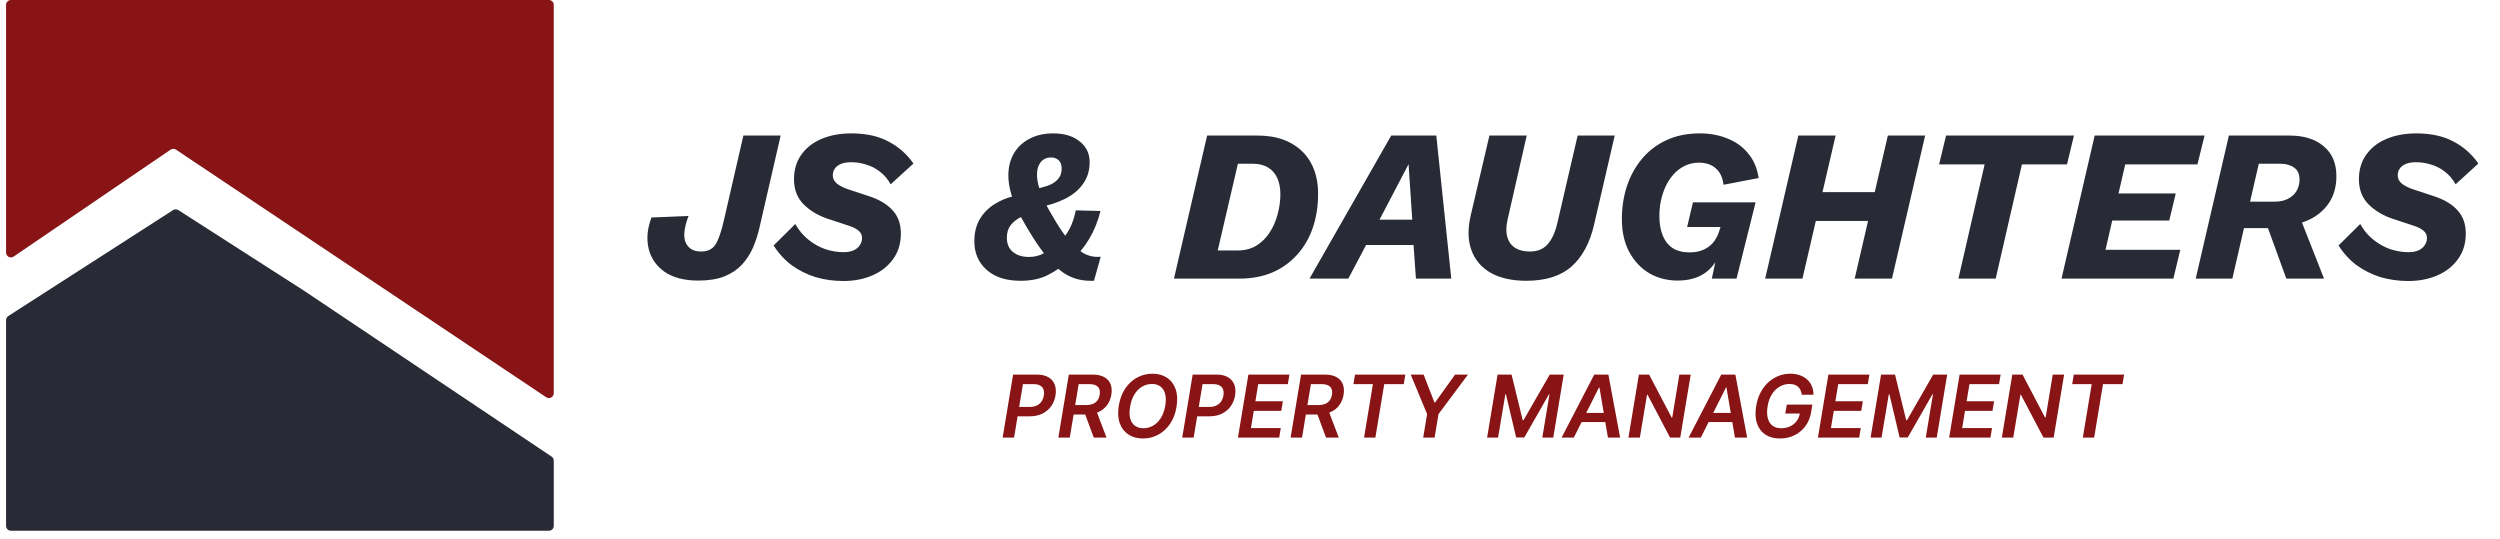
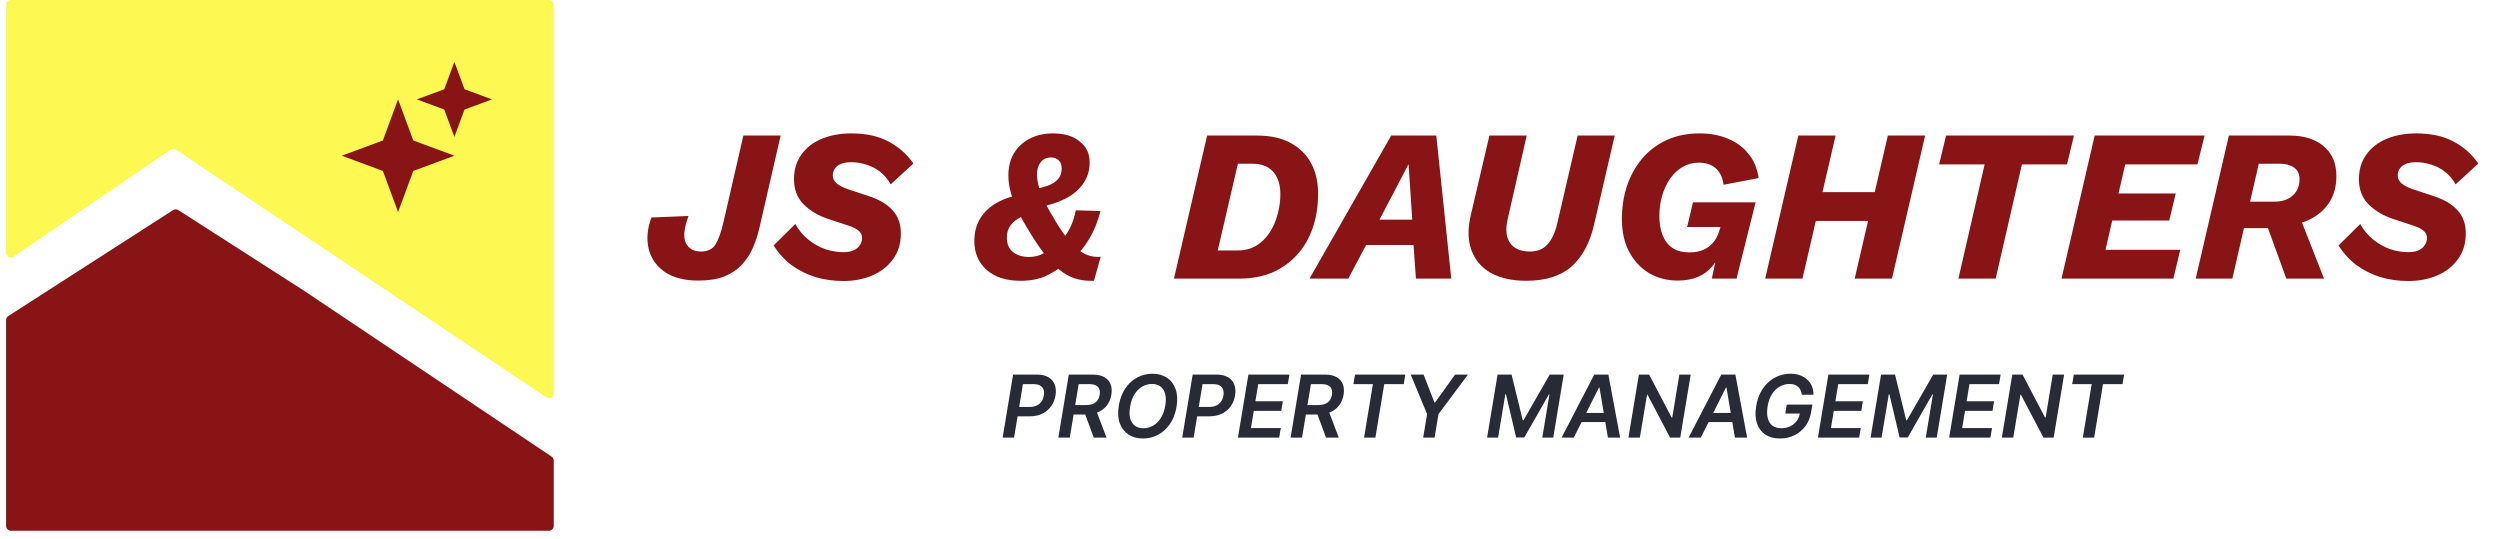
<svg xmlns="http://www.w3.org/2000/svg" width="283" height="61" viewBox="0 0 283 61" fill="none">
-   <path d="M0.686 0.549C0.686 0.246 0.932 0 1.235 0H62.138C62.441 0 62.686 0.246 62.686 0.549V44.513C62.686 44.951 62.197 45.213 61.833 44.969L19.923 16.94C19.737 16.816 19.494 16.817 19.309 16.943L1.544 29.044C1.18 29.292 0.686 29.031 0.686 28.591V0.549Z" fill="#881415" />
-   <path d="M0.686 36.238C0.686 36.051 0.781 35.877 0.938 35.776L19.593 23.783C19.774 23.667 20.006 23.667 20.186 23.783L34.43 32.92L62.443 51.687C62.595 51.788 62.686 51.959 62.686 52.142V59.531C62.686 59.834 62.441 60.08 62.138 60.08H1.235C0.932 60.08 0.686 59.834 0.686 59.531V36.238Z" fill="#282A36" />
-   <path d="M79.046 31.761C77.475 31.761 76.208 31.433 75.243 30.779C74.294 30.108 73.689 29.233 73.427 28.154C73.165 27.058 73.272 25.88 73.746 24.62L77.942 24.449C77.435 25.79 77.328 26.796 77.623 27.467C77.933 28.137 78.514 28.473 79.365 28.473C80.101 28.473 80.641 28.211 80.984 27.688C81.328 27.148 81.639 26.273 81.917 25.062L84.15 15.345H88.37L85.965 25.798C85.785 26.583 85.54 27.336 85.229 28.056C84.918 28.759 84.501 29.397 83.978 29.969C83.454 30.526 82.792 30.967 81.99 31.294C81.189 31.605 80.207 31.761 79.046 31.761ZM95.475 31.81C94.363 31.81 93.308 31.663 92.31 31.368C91.329 31.057 90.429 30.607 89.611 30.018C88.809 29.413 88.131 28.669 87.575 27.786L90.028 25.357C90.421 26.06 90.912 26.649 91.5 27.123C92.089 27.598 92.727 27.957 93.414 28.203C94.118 28.432 94.805 28.546 95.475 28.546C95.95 28.546 96.342 28.473 96.653 28.326C96.964 28.178 97.193 27.982 97.34 27.737C97.504 27.491 97.585 27.23 97.585 26.951C97.585 26.608 97.455 26.33 97.193 26.117C96.948 25.904 96.579 25.716 96.089 25.553L93.709 24.768C92.629 24.408 91.721 23.868 90.985 23.148C90.249 22.412 89.881 21.463 89.881 20.302C89.881 19.206 90.159 18.274 90.715 17.505C91.271 16.72 92.04 16.122 93.022 15.713C94.003 15.305 95.115 15.1 96.359 15.1C98.027 15.1 99.426 15.403 100.554 16.008C101.7 16.597 102.648 17.431 103.401 18.511L100.824 20.866C100.497 20.277 100.096 19.803 99.622 19.443C99.148 19.067 98.624 18.797 98.052 18.633C97.496 18.453 96.931 18.363 96.359 18.363C95.884 18.363 95.492 18.429 95.181 18.56C94.87 18.691 94.641 18.871 94.494 19.1C94.347 19.312 94.273 19.566 94.273 19.86C94.273 20.204 94.42 20.506 94.715 20.768C95.025 21.014 95.434 21.226 95.942 21.406L98.322 22.191C99.532 22.584 100.44 23.124 101.045 23.811C101.667 24.481 101.978 25.357 101.978 26.436C101.978 27.565 101.683 28.53 101.094 29.331C100.522 30.133 99.745 30.746 98.763 31.172C97.782 31.597 96.686 31.81 95.475 31.81ZM115.521 31.785C113.885 31.785 112.601 31.368 111.669 30.534C110.753 29.7 110.295 28.628 110.295 27.32C110.295 26.289 110.524 25.414 110.982 24.694C111.44 23.958 112.078 23.369 112.896 22.927C113.714 22.469 114.662 22.159 115.742 21.995L116.895 21.455C117.517 21.341 118.073 21.202 118.564 21.038C119.071 20.858 119.463 20.613 119.741 20.302C120.036 19.991 120.183 19.582 120.183 19.075C120.183 18.666 120.069 18.355 119.84 18.143C119.611 17.93 119.333 17.824 119.005 17.824C118.482 17.824 118.081 18.004 117.803 18.363C117.525 18.723 117.386 19.181 117.386 19.738C117.386 20.098 117.443 20.515 117.558 20.989C117.672 21.463 117.885 22.036 118.196 22.706C118.506 23.361 118.956 24.171 119.545 25.136C120.02 25.921 120.51 26.624 121.017 27.246C121.524 27.851 122.072 28.326 122.661 28.669C123.25 28.996 123.896 29.127 124.6 29.062L123.839 31.785H123.422C122.113 31.785 120.968 31.384 119.987 30.583C119.005 29.765 118.024 28.587 117.042 27.05C116.306 25.888 115.726 24.89 115.3 24.056C114.891 23.206 114.597 22.445 114.417 21.774C114.237 21.104 114.147 20.465 114.147 19.86C114.147 18.912 114.352 18.085 114.761 17.382C115.186 16.662 115.775 16.106 116.527 15.713C117.296 15.305 118.187 15.1 119.202 15.1C120.478 15.1 121.484 15.403 122.22 16.008C122.972 16.597 123.348 17.382 123.348 18.363C123.348 19.296 123.103 20.106 122.612 20.793C122.138 21.48 121.467 22.044 120.6 22.486C119.733 22.927 118.719 23.255 117.558 23.467L117.386 23.933C116.732 24.081 116.143 24.285 115.619 24.547C115.112 24.792 114.711 25.103 114.417 25.479C114.123 25.855 113.975 26.33 113.975 26.902C113.975 27.606 114.204 28.145 114.662 28.522C115.12 28.898 115.726 29.086 116.478 29.086C117.1 29.086 117.639 28.955 118.098 28.694C118.556 28.415 119.005 28.072 119.447 27.663L119.962 27.369C120.388 26.992 120.756 26.51 121.066 25.921C121.377 25.332 121.614 24.629 121.778 23.811L124.575 23.884C124.297 25.013 123.88 26.052 123.324 27C122.768 27.949 122.13 28.71 121.41 29.282L120.895 29.626C120.191 30.215 119.423 30.722 118.588 31.147C117.754 31.573 116.732 31.785 115.521 31.785ZM132.892 31.54L136.646 15.345H142.289C143.811 15.345 145.078 15.624 146.093 16.18C147.123 16.736 147.9 17.505 148.424 18.486C148.947 19.468 149.209 20.613 149.209 21.921C149.209 23.345 149.004 24.645 148.595 25.823C148.186 27 147.589 28.015 146.804 28.865C146.035 29.716 145.103 30.378 144.007 30.853C142.911 31.311 141.668 31.54 140.277 31.54H132.892ZM137.848 28.35H140.13C140.915 28.35 141.611 28.17 142.216 27.81C142.821 27.434 143.32 26.943 143.713 26.338C144.122 25.716 144.424 25.029 144.62 24.277C144.833 23.508 144.939 22.739 144.939 21.97C144.939 21.283 144.825 20.686 144.596 20.179C144.367 19.656 144.023 19.255 143.565 18.977C143.107 18.683 142.527 18.535 141.823 18.535H140.13L137.848 28.35ZM148.236 31.54L157.486 15.345H162.59L164.283 31.54H160.283L160.013 27.737H154.64L152.628 31.54H148.236ZM156.161 24.866H159.866L159.449 18.584L156.161 24.866ZM172.775 31.785C171.188 31.785 169.855 31.491 168.775 30.902C167.712 30.297 166.976 29.438 166.567 28.326C166.158 27.213 166.133 25.888 166.493 24.351L168.603 15.345H172.824L170.64 24.939C170.476 25.692 170.476 26.338 170.64 26.878C170.804 27.401 171.106 27.802 171.548 28.08C171.99 28.342 172.529 28.473 173.167 28.473C174.034 28.473 174.705 28.203 175.179 27.663C175.67 27.123 176.038 26.33 176.284 25.283L178.59 15.345H182.786L180.455 25.406C179.98 27.483 179.13 29.07 177.903 30.166C176.676 31.245 174.967 31.785 172.775 31.785ZM189.902 31.761C188.724 31.761 187.653 31.483 186.688 30.926C185.739 30.354 184.987 29.552 184.43 28.522C183.874 27.475 183.596 26.232 183.596 24.792C183.596 23.483 183.784 22.248 184.161 21.087C184.553 19.909 185.126 18.871 185.878 17.971C186.631 17.071 187.555 16.368 188.651 15.861C189.747 15.354 190.998 15.1 192.405 15.1C193.583 15.1 194.638 15.296 195.57 15.689C196.519 16.065 197.296 16.63 197.901 17.382C198.523 18.118 198.915 19.042 199.079 20.155L195.104 20.915C195.006 20.098 194.711 19.476 194.221 19.051C193.746 18.625 193.1 18.413 192.282 18.413C191.628 18.413 191.023 18.576 190.467 18.903C189.927 19.214 189.461 19.648 189.068 20.204C188.675 20.76 188.373 21.406 188.16 22.142C187.947 22.862 187.841 23.631 187.841 24.449C187.841 25.283 187.964 26.011 188.209 26.632C188.455 27.254 188.831 27.737 189.338 28.08C189.845 28.407 190.483 28.571 191.252 28.571C191.857 28.571 192.38 28.473 192.822 28.276C193.264 28.08 193.632 27.81 193.926 27.467C194.221 27.107 194.442 26.698 194.589 26.24L194.76 25.7H190.982L191.644 22.903H198.735L196.576 31.54H193.779L194.589 27.737L194.957 28.129C194.679 28.914 194.311 29.577 193.853 30.117C193.411 30.657 192.863 31.065 192.209 31.343C191.554 31.622 190.786 31.761 189.902 31.761ZM217.925 15.345L214.171 31.54H209.951L213.705 15.345H217.925ZM207.791 15.345L204.037 31.54H199.817L203.571 15.345H207.791ZM214.49 21.75L213.729 25.013H203.399L204.16 21.75H214.49ZM234.77 15.345L233.985 18.609H228.881L225.912 31.54H221.692L224.661 18.609H219.508L220.293 15.345H234.77ZM233.363 31.54L237.118 15.345H249.558L248.748 18.609H240.577L239.817 21.897H246.294L245.558 24.964H239.105L238.344 28.276H246.81L246.024 31.54H233.363ZM248.555 31.54L252.309 15.345H259.18C260.799 15.345 262.083 15.746 263.032 16.548C263.997 17.349 264.48 18.478 264.48 19.934C264.48 21.095 264.21 22.093 263.67 22.927C263.13 23.745 262.394 24.383 261.462 24.841C260.545 25.283 259.499 25.537 258.321 25.602L257.413 25.823H253.659L254.346 22.829H257.462C258.067 22.829 258.574 22.723 258.983 22.51C259.409 22.298 259.736 22.003 259.965 21.627C260.194 21.234 260.308 20.801 260.308 20.326C260.308 19.705 260.104 19.255 259.695 18.977C259.286 18.683 258.762 18.535 258.125 18.535H255.695L252.702 31.54H248.555ZM258.812 31.54L256.26 24.522L260.087 23.933L263.081 31.54H258.812ZM272.624 31.81C271.512 31.81 270.457 31.663 269.459 31.368C268.478 31.057 267.578 30.607 266.76 30.018C265.959 29.413 265.28 28.669 264.724 27.786L267.177 25.357C267.57 26.06 268.061 26.649 268.649 27.123C269.238 27.598 269.876 27.957 270.563 28.203C271.267 28.432 271.954 28.546 272.624 28.546C273.099 28.546 273.491 28.473 273.802 28.326C274.113 28.178 274.342 27.982 274.489 27.737C274.653 27.491 274.735 27.23 274.735 26.951C274.735 26.608 274.604 26.33 274.342 26.117C274.097 25.904 273.729 25.716 273.238 25.553L270.858 24.768C269.778 24.408 268.87 23.868 268.134 23.148C267.398 22.412 267.03 21.463 267.03 20.302C267.03 19.206 267.308 18.274 267.864 17.505C268.42 16.72 269.189 16.122 270.171 15.713C271.152 15.305 272.265 15.1 273.508 15.1C275.176 15.1 276.575 15.403 277.704 16.008C278.849 16.597 279.797 17.431 280.55 18.511L277.973 20.866C277.646 20.277 277.246 19.803 276.771 19.443C276.297 19.067 275.773 18.797 275.201 18.633C274.645 18.453 274.08 18.363 273.508 18.363C273.033 18.363 272.641 18.429 272.33 18.56C272.019 18.691 271.79 18.871 271.643 19.1C271.496 19.312 271.422 19.566 271.422 19.86C271.422 20.204 271.569 20.506 271.864 20.768C272.175 21.014 272.584 21.226 273.091 21.406L275.471 22.191C276.681 22.584 277.589 23.124 278.194 23.811C278.816 24.481 279.127 25.357 279.127 26.436C279.127 27.565 278.832 28.53 278.243 29.331C277.671 30.133 276.894 30.746 275.912 31.172C274.931 31.597 273.835 31.81 272.624 31.81Z" fill="#282A36" />
-   <path d="M113.498 49.54L114.683 42.402H117.36C117.908 42.402 118.352 42.504 118.691 42.709C119.03 42.911 119.266 43.191 119.398 43.548C119.531 43.904 119.559 44.309 119.482 44.765C119.408 45.223 119.244 45.629 118.991 45.985C118.74 46.34 118.409 46.62 117.997 46.825C117.586 47.027 117.105 47.128 116.554 47.128H114.78L114.958 46.065H116.558C116.879 46.065 117.15 46.009 117.373 45.898C117.599 45.786 117.777 45.633 117.907 45.438C118.037 45.242 118.123 45.018 118.165 44.765C118.204 44.512 118.191 44.288 118.126 44.096C118.061 43.903 117.935 43.753 117.746 43.646C117.561 43.537 117.306 43.482 116.983 43.482H115.798L114.791 49.54H113.498ZM119.805 49.54L120.99 42.402H123.666C124.215 42.402 124.66 42.497 125.001 42.688C125.343 42.878 125.581 43.145 125.716 43.489C125.85 43.831 125.879 44.229 125.803 44.685C125.728 45.14 125.566 45.536 125.315 45.873C125.066 46.208 124.737 46.467 124.328 46.65C123.922 46.834 123.444 46.926 122.896 46.926H120.99L121.171 45.852H122.906C123.227 45.852 123.497 45.808 123.715 45.72C123.933 45.629 124.105 45.498 124.231 45.326C124.359 45.152 124.444 44.938 124.485 44.685C124.525 44.431 124.51 44.215 124.44 44.036C124.373 43.855 124.244 43.718 124.053 43.625C123.865 43.53 123.611 43.482 123.29 43.482H122.105L121.098 49.54H119.805ZM124.029 46.305L125.259 49.54H123.816L122.617 46.305H124.029ZM133.183 46.054C133.058 46.812 132.81 47.458 132.441 47.992C132.074 48.524 131.625 48.932 131.095 49.216C130.568 49.497 130 49.637 129.391 49.637C128.752 49.637 128.204 49.489 127.746 49.191C127.288 48.892 126.958 48.463 126.756 47.905C126.556 47.347 126.521 46.678 126.651 45.898C126.777 45.142 127.023 44.496 127.39 43.96C127.757 43.423 128.207 43.013 128.739 42.729C129.271 42.446 129.845 42.304 130.461 42.304C131.095 42.304 131.639 42.454 132.092 42.754C132.548 43.051 132.875 43.48 133.075 44.04C133.277 44.6 133.313 45.271 133.183 46.054ZM131.911 45.898C131.997 45.37 131.989 44.925 131.886 44.563C131.787 44.2 131.609 43.927 131.353 43.744C131.098 43.558 130.783 43.465 130.409 43.465C130.004 43.465 129.63 43.566 129.286 43.768C128.945 43.968 128.654 44.261 128.415 44.646C128.178 45.032 128.015 45.501 127.927 46.054C127.834 46.584 127.84 47.029 127.945 47.389C128.049 47.749 128.23 48.021 128.488 48.205C128.746 48.386 129.061 48.477 129.433 48.477C129.835 48.477 130.207 48.377 130.548 48.177C130.89 47.977 131.179 47.686 131.416 47.302C131.655 46.919 131.82 46.451 131.911 45.898ZM133.827 49.54L135.012 42.402H137.689C138.237 42.402 138.681 42.504 139.02 42.709C139.359 42.911 139.595 43.191 139.728 43.548C139.86 43.904 139.888 44.309 139.811 44.765C139.737 45.223 139.573 45.629 139.32 45.985C139.069 46.34 138.738 46.62 138.326 46.825C137.915 47.027 137.434 47.128 136.884 47.128H135.11L135.287 46.065H136.887C137.208 46.065 137.48 46.009 137.703 45.898C137.928 45.786 138.106 45.633 138.236 45.438C138.366 45.242 138.452 45.018 138.494 44.765C138.533 44.512 138.521 44.288 138.455 44.096C138.39 43.903 138.264 43.753 138.076 43.646C137.89 43.537 137.635 43.482 137.312 43.482H136.127L135.12 49.54H133.827ZM140.134 49.54L141.319 42.402H145.961L145.78 43.486H142.43L142.11 45.424H145.219L145.038 46.508H141.929L141.608 48.456H144.985L144.804 49.54H140.134ZM146.095 49.54L147.28 42.402H149.957C150.505 42.402 150.95 42.497 151.292 42.688C151.634 42.878 151.872 43.145 152.006 43.489C152.141 43.831 152.17 44.229 152.094 44.685C152.019 45.14 151.857 45.536 151.606 45.873C151.357 46.208 151.028 46.467 150.619 46.65C150.213 46.834 149.735 46.926 149.187 46.926H147.28L147.462 45.852H149.197C149.518 45.852 149.787 45.808 150.006 45.72C150.224 45.629 150.396 45.498 150.522 45.326C150.65 45.152 150.734 44.938 150.776 44.685C150.816 44.431 150.801 44.215 150.731 44.036C150.663 43.855 150.534 43.718 150.344 43.625C150.156 43.53 149.901 43.482 149.581 43.482H148.396L147.388 49.54H146.095ZM150.32 46.305L151.55 49.54H150.107L148.908 46.305H150.32ZM153.207 43.486L153.388 42.402H159.083L158.902 43.486H156.696L155.692 49.54H154.41L155.413 43.486H153.207ZM159.693 42.402H161.154L162.377 45.559H162.454L164.716 42.402H166.176L162.837 46.877L162.395 49.54H161.105L161.548 46.877L159.693 42.402ZM169.526 42.402H171.109L172.374 47.574H172.458L175.431 42.402H177.013L175.828 49.54H174.587L175.403 44.636H175.34L172.552 49.519H171.628L170.471 44.626H170.405L169.582 49.54H168.341L169.526 42.402ZM178.153 49.54H176.772L180.47 42.402H182.067L183.398 49.54H182.018L181.059 43.866H181.004L178.153 49.54ZM178.662 46.741H182.426L182.251 47.78H178.487L178.662 46.741ZM191.389 42.402L190.204 49.54H189.054L186.499 44.678H186.443L185.631 49.54H184.338L185.523 42.402H186.68L189.232 47.267H189.298L190.103 42.402H191.389ZM192.53 49.54H191.149L194.847 42.402H196.444L197.775 49.54H196.395L195.436 43.866H195.381L192.53 49.54ZM193.039 46.741H196.803L196.628 47.78H192.864L193.039 46.741ZM203.963 44.681C203.938 44.493 203.891 44.325 203.824 44.176C203.757 44.025 203.666 43.897 203.552 43.792C203.438 43.686 203.3 43.604 203.137 43.548C202.975 43.493 202.785 43.465 202.569 43.465C202.186 43.465 201.822 43.561 201.478 43.754C201.134 43.947 200.84 44.23 200.597 44.605C200.353 44.976 200.186 45.429 200.098 45.964C200.01 46.503 200.014 46.959 200.112 47.334C200.21 47.708 200.389 47.992 200.649 48.188C200.911 48.38 201.241 48.477 201.639 48.477C202.003 48.477 202.335 48.407 202.632 48.268C202.929 48.128 203.176 47.931 203.371 47.675C203.568 47.417 203.694 47.115 203.747 46.769L204.033 46.814H202.092L202.266 45.803H205.162L205.016 46.661C204.916 47.274 204.699 47.804 204.364 48.25C204.032 48.694 203.617 49.037 203.12 49.278C202.625 49.518 202.082 49.637 201.492 49.637C200.837 49.637 200.285 49.49 199.837 49.195C199.391 48.897 199.075 48.476 198.889 47.93C198.703 47.381 198.673 46.731 198.798 45.978C198.891 45.401 199.056 44.887 199.293 44.434C199.532 43.981 199.825 43.596 200.171 43.28C200.52 42.962 200.907 42.72 201.332 42.555C201.757 42.388 202.203 42.304 202.67 42.304C203.063 42.304 203.421 42.362 203.744 42.478C204.067 42.592 204.343 42.755 204.573 42.966C204.806 43.178 204.983 43.429 205.107 43.719C205.23 44.01 205.288 44.33 205.281 44.681H203.963ZM205.789 49.54L206.974 42.402H211.616L211.435 43.486H208.086L207.765 45.424H210.874L210.693 46.508H207.584L207.263 48.456H210.64L210.459 49.54H205.789ZM212.936 42.402H214.518L215.783 47.574H215.867L218.84 42.402H220.422L219.237 49.54H217.996L218.812 44.636H218.749L215.961 49.519H215.037L213.88 44.626H213.814L212.991 49.54H211.75L212.936 42.402ZM220.645 49.54L221.83 42.402H226.473L226.291 43.486H222.942L222.621 45.424H225.73L225.549 46.508H222.44L222.119 48.456H225.497L225.315 49.54H220.645ZM233.658 42.402L232.473 49.54H231.322L228.768 44.678H228.712L227.9 49.54H226.607L227.792 42.402H228.949L231.5 47.267H231.566L232.372 42.402H233.658ZM234.572 43.486L234.753 42.402H240.448L240.267 43.486H238.06L237.057 49.54H235.774L236.778 43.486H234.572Z" fill="#881415" />
+   <path d="M0.686 0.549C0.686 0.246 0.932 0 1.235 0H62.138C62.441 0 62.686 0.246 62.686 0.549V44.513C62.686 44.951 62.197 45.213 61.833 44.969L19.923 16.94C19.737 16.816 19.494 16.817 19.309 16.943L1.544 29.044C1.18 29.292 0.686 29.031 0.686 28.591V0.549Z" fill="#FDF852" />
+   <path d="M0.686 36.238C0.686 36.051 0.781 35.877 0.938 35.776L19.593 23.783C19.774 23.667 20.006 23.667 20.186 23.783L34.43 32.92L62.443 51.687C62.595 51.788 62.686 51.959 62.686 52.142V59.531C62.686 59.834 62.441 60.08 62.138 60.08H1.235C0.932 60.08 0.686 59.834 0.686 59.531V36.238Z" fill="#881415" />
+   <path d="M45.061 11.25L46.783 15.903L51.436 17.625L46.783 19.347L45.061 24L43.34 19.347L38.686 17.625L43.34 15.903L45.061 11.25Z" fill="#881415" />
+   <path d="M51.436 7L52.584 10.102L55.686 11.25L52.584 12.398L51.436 15.5L50.288 12.398L47.186 11.25L50.288 10.102L51.436 7Z" fill="#881415" />
+   <path d="M79.046 31.761C77.475 31.761 76.208 31.433 75.243 30.779C74.294 30.108 73.689 29.233 73.427 28.154C73.165 27.058 73.272 25.88 73.746 24.62L77.942 24.449C77.434 25.79 77.328 26.796 77.623 27.467C77.933 28.137 78.514 28.473 79.365 28.473C80.101 28.473 80.641 28.211 80.984 27.688C81.328 27.148 81.638 26.273 81.917 25.062L84.15 15.345H88.37L85.965 25.798C85.785 26.583 85.54 27.336 85.229 28.056C84.918 28.759 84.501 29.397 83.978 29.969C83.454 30.526 82.792 30.967 81.99 31.294C81.189 31.605 80.207 31.761 79.046 31.761ZM95.475 31.81C94.363 31.81 93.308 31.663 92.31 31.368C91.329 31.057 90.429 30.607 89.611 30.018C88.809 29.413 88.131 28.669 87.575 27.786L90.028 25.357C90.421 26.06 90.912 26.649 91.5 27.123C92.089 27.598 92.727 27.957 93.414 28.203C94.118 28.432 94.805 28.546 95.475 28.546C95.95 28.546 96.342 28.473 96.653 28.326C96.964 28.178 97.193 27.982 97.34 27.737C97.504 27.491 97.585 27.23 97.585 26.951C97.585 26.608 97.455 26.33 97.193 26.117C96.948 25.904 96.579 25.716 96.089 25.553L93.709 24.768C92.629 24.408 91.721 23.868 90.985 23.148C90.249 22.412 89.881 21.463 89.881 20.302C89.881 19.206 90.159 18.274 90.715 17.505C91.271 16.72 92.04 16.122 93.022 15.713C94.003 15.305 95.115 15.1 96.359 15.1C98.027 15.1 99.426 15.403 100.554 16.008C101.699 16.597 102.648 17.431 103.401 18.511L100.824 20.866C100.497 20.277 100.096 19.803 99.622 19.443C99.148 19.067 98.624 18.797 98.052 18.633C97.496 18.453 96.931 18.363 96.359 18.363C95.884 18.363 95.492 18.429 95.181 18.56C94.87 18.691 94.641 18.871 94.494 19.1C94.347 19.312 94.273 19.566 94.273 19.86C94.273 20.204 94.42 20.506 94.715 20.768C95.025 21.014 95.434 21.226 95.942 21.406L98.322 22.191C99.532 22.584 100.44 23.124 101.045 23.811C101.667 24.481 101.978 25.357 101.978 26.436C101.978 27.565 101.683 28.53 101.094 29.331C100.522 30.133 99.745 30.746 98.763 31.172C97.782 31.597 96.686 31.81 95.475 31.81ZM115.521 31.785C113.885 31.785 112.601 31.368 111.669 30.534C110.753 29.7 110.295 28.628 110.295 27.32C110.295 26.289 110.524 25.414 110.982 24.694C111.44 23.958 112.078 23.369 112.896 22.927C113.714 22.469 114.662 22.159 115.742 21.995L116.895 21.455C117.517 21.341 118.073 21.202 118.564 21.038C119.071 20.858 119.463 20.613 119.741 20.302C120.036 19.991 120.183 19.582 120.183 19.075C120.183 18.666 120.069 18.355 119.84 18.143C119.611 17.93 119.333 17.824 119.005 17.824C118.482 17.824 118.081 18.004 117.803 18.363C117.525 18.723 117.386 19.181 117.386 19.738C117.386 20.098 117.443 20.515 117.558 20.989C117.672 21.463 117.885 22.036 118.196 22.706C118.506 23.361 118.956 24.171 119.545 25.136C120.02 25.921 120.51 26.624 121.017 27.246C121.524 27.851 122.072 28.326 122.661 28.669C123.25 28.996 123.896 29.127 124.6 29.062L123.839 31.785H123.422C122.113 31.785 120.968 31.384 119.987 30.583C119.005 29.765 118.024 28.587 117.042 27.05C116.306 25.888 115.726 24.89 115.3 24.056C114.891 23.206 114.597 22.445 114.417 21.774C114.237 21.104 114.147 20.465 114.147 19.86C114.147 18.912 114.352 18.085 114.76 17.382C115.186 16.662 115.775 16.106 116.527 15.713C117.296 15.305 118.187 15.1 119.202 15.1C120.478 15.1 121.484 15.403 122.22 16.008C122.972 16.597 123.348 17.382 123.348 18.363C123.348 19.296 123.103 20.106 122.612 20.793C122.138 21.48 121.467 22.044 120.6 22.486C119.733 22.927 118.719 23.255 117.558 23.467L117.386 23.933C116.732 24.081 116.143 24.285 115.619 24.547C115.112 24.792 114.711 25.103 114.417 25.479C114.123 25.855 113.975 26.33 113.975 26.902C113.975 27.606 114.204 28.145 114.662 28.522C115.12 28.898 115.726 29.086 116.478 29.086C117.1 29.086 117.639 28.955 118.097 28.694C118.556 28.415 119.005 28.072 119.447 27.663L119.962 27.369C120.388 26.992 120.756 26.51 121.066 25.921C121.377 25.332 121.614 24.629 121.778 23.811L124.575 23.884C124.297 25.013 123.88 26.052 123.324 27C122.768 27.949 122.13 28.71 121.41 29.282L120.895 29.626C120.191 30.215 119.422 30.722 118.588 31.147C117.754 31.573 116.732 31.785 115.521 31.785ZM132.892 31.54L136.646 15.345H142.289C143.811 15.345 145.078 15.624 146.093 16.18C147.123 16.736 147.9 17.505 148.424 18.486C148.947 19.468 149.209 20.613 149.209 21.921C149.209 23.345 149.004 24.645 148.595 25.823C148.186 27 147.589 28.015 146.804 28.865C146.035 29.716 145.103 30.378 144.007 30.853C142.911 31.311 141.668 31.54 140.277 31.54H132.892ZM137.848 28.35H140.13C140.915 28.35 141.611 28.17 142.216 27.81C142.821 27.434 143.32 26.943 143.713 26.338C144.122 25.716 144.424 25.029 144.62 24.277C144.833 23.508 144.939 22.739 144.939 21.97C144.939 21.283 144.825 20.686 144.596 20.179C144.367 19.656 144.023 19.255 143.565 18.977C143.107 18.683 142.527 18.535 141.823 18.535H140.13L137.848 28.35ZM148.236 31.54L157.486 15.345H162.59L164.283 31.54H160.283L160.013 27.737H154.64L152.628 31.54H148.236ZM156.161 24.866H159.866L159.449 18.584L156.161 24.866ZM172.775 31.785C171.188 31.785 169.855 31.491 168.775 30.902C167.712 30.297 166.976 29.438 166.567 28.326C166.158 27.213 166.133 25.888 166.493 24.351L168.603 15.345H172.824L170.64 24.939C170.476 25.692 170.476 26.338 170.64 26.878C170.804 27.401 171.106 27.802 171.548 28.08C171.99 28.342 172.529 28.473 173.167 28.473C174.034 28.473 174.705 28.203 175.179 27.663C175.67 27.123 176.038 26.33 176.283 25.283L178.59 15.345H182.786L180.455 25.406C179.98 27.483 179.13 29.07 177.903 30.166C176.676 31.245 174.967 31.785 172.775 31.785ZM189.902 31.761C188.724 31.761 187.653 31.483 186.688 30.926C185.739 30.354 184.987 29.552 184.43 28.522C183.874 27.475 183.596 26.232 183.596 24.792C183.596 23.483 183.784 22.248 184.161 21.087C184.553 19.909 185.126 18.871 185.878 17.971C186.631 17.071 187.555 16.368 188.651 15.861C189.747 15.354 190.998 15.1 192.405 15.1C193.583 15.1 194.638 15.296 195.57 15.689C196.519 16.065 197.296 16.63 197.901 17.382C198.523 18.118 198.915 19.042 199.079 20.155L195.104 20.915C195.006 20.098 194.711 19.476 194.221 19.051C193.746 18.625 193.1 18.413 192.282 18.413C191.628 18.413 191.023 18.576 190.467 18.903C189.927 19.214 189.461 19.648 189.068 20.204C188.675 20.76 188.373 21.406 188.16 22.142C187.947 22.862 187.841 23.631 187.841 24.449C187.841 25.283 187.964 26.011 188.209 26.632C188.455 27.254 188.831 27.737 189.338 28.08C189.845 28.407 190.483 28.571 191.252 28.571C191.857 28.571 192.38 28.473 192.822 28.276C193.264 28.08 193.632 27.81 193.926 27.467C194.221 27.107 194.441 26.698 194.589 26.24L194.76 25.7H190.982L191.644 22.903H198.735L196.576 31.54H193.779L194.589 27.737L194.957 28.129C194.679 28.914 194.311 29.577 193.853 30.117C193.411 30.657 192.863 31.065 192.209 31.343C191.554 31.622 190.786 31.761 189.902 31.761ZM217.925 15.345L214.171 31.54H209.951L213.705 15.345H217.925ZM207.791 15.345L204.037 31.54H199.817L203.571 15.345H207.791ZM214.49 21.75L213.729 25.013H203.399L204.16 21.75H214.49ZM234.77 15.345L233.985 18.609H228.881L225.912 31.54H221.692L224.661 18.609H219.508L220.293 15.345H234.77ZM233.363 31.54L237.118 15.345H249.558L248.748 18.609H240.577L239.817 21.897H246.294L245.558 24.964H239.105L238.344 28.276H246.81L246.024 31.54H233.363ZM248.555 31.54L252.309 15.345H259.18C260.799 15.345 262.083 15.746 263.032 16.548C263.997 17.349 264.48 18.478 264.48 19.934C264.48 21.095 264.21 22.093 263.67 22.927C263.13 23.745 262.394 24.383 261.461 24.841C260.545 25.283 259.499 25.537 258.321 25.602L257.413 25.823H253.659L254.346 22.829H257.462C258.067 22.829 258.574 22.723 258.983 22.51C259.409 22.298 259.736 22.003 259.965 21.627C260.194 21.234 260.308 20.801 260.308 20.326C260.308 19.705 260.104 19.255 259.695 18.977C259.286 18.683 258.762 18.535 258.124 18.535H255.695L252.702 31.54H248.555ZM258.812 31.54L256.26 24.522L260.087 23.933L263.081 31.54H258.812ZM272.624 31.81C271.512 31.81 270.457 31.663 269.459 31.368C268.478 31.057 267.578 30.607 266.76 30.018C265.959 29.413 265.28 28.669 264.724 27.786L267.177 25.357C267.57 26.06 268.061 26.649 268.649 27.123C269.238 27.598 269.876 27.957 270.563 28.203C271.267 28.432 271.954 28.546 272.624 28.546C273.099 28.546 273.491 28.473 273.802 28.326C274.113 28.178 274.342 27.982 274.489 27.737C274.653 27.491 274.735 27.23 274.735 26.951C274.735 26.608 274.604 26.33 274.342 26.117C274.097 25.904 273.729 25.716 273.238 25.553L270.858 24.768C269.778 24.408 268.87 23.868 268.134 23.148C267.398 22.412 267.03 21.463 267.03 20.302C267.03 19.206 267.308 18.274 267.864 17.505C268.42 16.72 269.189 16.122 270.171 15.713C271.152 15.305 272.265 15.1 273.508 15.1C275.176 15.1 276.575 15.403 277.704 16.008C278.849 16.597 279.797 17.431 280.55 18.511L277.973 20.866C277.646 20.277 277.245 19.803 276.771 19.443C276.297 19.067 275.773 18.797 275.201 18.633C274.645 18.453 274.08 18.363 273.508 18.363C273.033 18.363 272.641 18.429 272.33 18.56C272.019 18.691 271.79 18.871 271.643 19.1C271.496 19.312 271.422 19.566 271.422 19.86C271.422 20.204 271.569 20.506 271.864 20.768C272.175 21.014 272.584 21.226 273.091 21.406L275.471 22.191C276.681 22.584 277.589 23.124 278.194 23.811C278.816 24.481 279.127 25.357 279.127 26.436C279.127 27.565 278.832 28.53 278.243 29.331C277.671 30.133 276.894 30.746 275.912 31.172C274.931 31.597 273.835 31.81 272.624 31.81Z" fill="#881415" />
+   <path d="M113.498 49.54L114.683 42.402H117.36C117.908 42.402 118.352 42.504 118.691 42.709C119.03 42.911 119.266 43.191 119.398 43.548C119.531 43.904 119.559 44.309 119.482 44.765C119.408 45.223 119.244 45.629 118.991 45.985C118.74 46.34 118.409 46.62 117.997 46.825C117.586 47.027 117.105 47.128 116.554 47.128H114.78L114.958 46.065H116.558C116.879 46.065 117.15 46.009 117.373 45.898C117.599 45.786 117.777 45.633 117.907 45.438C118.037 45.242 118.123 45.018 118.165 44.765C118.204 44.512 118.191 44.288 118.126 44.096C118.061 43.903 117.935 43.753 117.746 43.646C117.561 43.537 117.306 43.482 116.983 43.482H115.798L114.791 49.54H113.498ZM119.804 49.54L120.989 42.402H123.666C124.215 42.402 124.66 42.497 125.001 42.688C125.343 42.878 125.581 43.145 125.716 43.489C125.85 43.831 125.879 44.229 125.803 44.685C125.728 45.14 125.566 45.536 125.315 45.873C125.066 46.208 124.737 46.467 124.328 46.65C123.922 46.834 123.444 46.926 122.896 46.926H120.989L121.171 45.852H122.906C123.227 45.852 123.497 45.808 123.715 45.72C123.933 45.629 124.105 45.498 124.231 45.326C124.359 45.152 124.443 44.938 124.485 44.685C124.525 44.431 124.51 44.215 124.44 44.036C124.373 43.855 124.244 43.718 124.053 43.625C123.865 43.53 123.61 43.482 123.29 43.482H122.105L121.098 49.54H119.804ZM124.029 46.305L125.259 49.54H123.816L122.617 46.305H124.029ZM133.183 46.054C133.057 46.812 132.81 47.458 132.441 47.992C132.073 48.524 131.625 48.932 131.095 49.216C130.568 49.497 130 49.637 129.391 49.637C128.752 49.637 128.204 49.489 127.746 49.191C127.288 48.892 126.958 48.463 126.756 47.905C126.556 47.347 126.521 46.678 126.651 45.898C126.777 45.142 127.023 44.496 127.39 43.96C127.757 43.423 128.207 43.013 128.739 42.729C129.271 42.446 129.845 42.304 130.461 42.304C131.095 42.304 131.639 42.454 132.092 42.754C132.547 43.051 132.875 43.48 133.075 44.04C133.277 44.6 133.313 45.271 133.183 46.054ZM131.911 45.898C131.997 45.37 131.989 44.925 131.886 44.563C131.787 44.2 131.609 43.927 131.353 43.744C131.098 43.558 130.783 43.465 130.409 43.465C130.004 43.465 129.63 43.566 129.286 43.768C128.945 43.968 128.654 44.261 128.415 44.646C128.178 45.032 128.015 45.501 127.927 46.054C127.834 46.584 127.84 47.029 127.945 47.389C128.049 47.749 128.23 48.021 128.488 48.205C128.746 48.386 129.061 48.477 129.433 48.477C129.835 48.477 130.206 48.377 130.548 48.177C130.89 47.977 131.179 47.686 131.416 47.302C131.655 46.919 131.82 46.451 131.911 45.898ZM133.827 49.54L135.012 42.402H137.689C138.237 42.402 138.681 42.504 139.02 42.709C139.359 42.911 139.595 43.191 139.728 43.548C139.86 43.904 139.888 44.309 139.811 44.765C139.737 45.223 139.573 45.629 139.32 45.985C139.069 46.34 138.738 46.62 138.326 46.825C137.915 47.027 137.434 47.128 136.884 47.128H135.109L135.287 46.065H136.887C137.208 46.065 137.48 46.009 137.703 45.898C137.928 45.786 138.106 45.633 138.236 45.438C138.366 45.242 138.452 45.018 138.494 44.765C138.533 44.512 138.52 44.288 138.455 44.096C138.39 43.903 138.264 43.753 138.076 43.646C137.89 43.537 137.635 43.482 137.312 43.482H136.127L135.12 49.54H133.827ZM140.134 49.54L141.319 42.402H145.961L145.78 43.486H142.43L142.11 45.424H145.219L145.037 46.508H141.929L141.608 48.456H144.985L144.804 49.54H140.134ZM146.095 49.54L147.28 42.402H149.957C150.505 42.402 150.95 42.497 151.292 42.688C151.634 42.878 151.872 43.145 152.006 43.489C152.141 43.831 152.17 44.229 152.094 44.685C152.019 45.14 151.857 45.536 151.606 45.873C151.357 46.208 151.028 46.467 150.619 46.65C150.213 46.834 149.735 46.926 149.187 46.926H147.28L147.462 45.852H149.197C149.518 45.852 149.787 45.808 150.006 45.72C150.224 45.629 150.396 45.498 150.522 45.326C150.649 45.152 150.734 44.938 150.776 44.685C150.816 44.431 150.801 44.215 150.731 44.036C150.663 43.855 150.534 43.718 150.344 43.625C150.156 43.53 149.901 43.482 149.581 43.482H148.396L147.388 49.54H146.095ZM150.32 46.305L151.55 49.54H150.107L148.908 46.305H150.32ZM153.207 43.486L153.388 42.402H159.083L158.902 43.486H156.696L155.692 49.54H154.41L155.413 43.486H153.207ZM159.693 42.402H161.154L162.377 45.559H162.454L164.716 42.402H166.176L162.837 46.877L162.395 49.54H161.105L161.548 46.877L159.693 42.402ZM169.526 42.402H171.109L172.374 47.574H172.458L175.431 42.402H177.013L175.828 49.54H174.587L175.403 44.636H175.34L172.552 49.519H171.628L170.471 44.626H170.405L169.582 49.54H168.341L169.526 42.402ZM178.153 49.54H176.772L180.47 42.402H182.067L183.398 49.54H182.018L181.059 43.866H181.004L178.153 49.54ZM178.661 46.741H182.426L182.251 47.78H178.487L178.661 46.741ZM191.389 42.402L190.204 49.54H189.054L186.499 44.678H186.443L185.631 49.54H184.338L185.523 42.402H186.68L189.232 47.267H189.298L190.103 42.402H191.389ZM192.53 49.54H191.149L194.847 42.402H196.444L197.775 49.54H196.395L195.436 43.866H195.381L192.53 49.54ZM193.039 46.741H196.803L196.628 47.78H192.864L193.039 46.741ZM203.963 44.681C203.938 44.493 203.891 44.325 203.824 44.176C203.757 44.025 203.666 43.897 203.552 43.792C203.438 43.686 203.3 43.604 203.137 43.548C202.975 43.493 202.785 43.465 202.569 43.465C202.186 43.465 201.822 43.561 201.478 43.754C201.134 43.947 200.84 44.23 200.596 44.605C200.353 44.976 200.186 45.429 200.098 45.964C200.01 46.503 200.014 46.959 200.112 47.334C200.21 47.708 200.389 47.992 200.649 48.188C200.911 48.38 201.241 48.477 201.639 48.477C202.003 48.477 202.335 48.407 202.632 48.268C202.929 48.128 203.176 47.931 203.371 47.675C203.568 47.417 203.694 47.115 203.747 46.769L204.033 46.814H202.092L202.266 45.803H205.162L205.016 46.661C204.916 47.274 204.699 47.804 204.364 48.25C204.032 48.694 203.617 49.037 203.12 49.278C202.625 49.518 202.082 49.637 201.492 49.637C200.837 49.637 200.285 49.49 199.837 49.195C199.391 48.897 199.075 48.476 198.889 47.93C198.703 47.381 198.673 46.731 198.798 45.978C198.891 45.401 199.056 44.887 199.293 44.434C199.532 43.981 199.825 43.596 200.171 43.28C200.52 42.962 200.907 42.72 201.332 42.555C201.757 42.388 202.203 42.304 202.67 42.304C203.063 42.304 203.421 42.362 203.744 42.478C204.067 42.592 204.343 42.755 204.573 42.966C204.806 43.178 204.983 43.429 205.107 43.719C205.23 44.01 205.288 44.33 205.281 44.681H203.963ZM205.789 49.54L206.974 42.402H211.616L211.435 43.486H208.086L207.765 45.424H210.874L210.693 46.508H207.584L207.263 48.456H210.64L210.459 49.54H205.789ZM212.935 42.402H214.518L215.783 47.574H215.867L218.84 42.402H220.422L219.237 49.54H217.996L218.812 44.636H218.749L215.961 49.519H215.037L213.88 44.626H213.814L212.991 49.54H211.75L212.935 42.402ZM220.645 49.54L221.83 42.402H226.473L226.291 43.486H222.942L222.621 45.424H225.73L225.549 46.508H222.44L222.119 48.456H225.497L225.315 49.54H220.645ZM233.658 42.402L232.473 49.54H231.322L228.768 44.678H228.712L227.9 49.54H226.607L227.792 42.402H228.949L231.5 47.267H231.566L232.371 42.402H233.658ZM234.572 43.486L234.753 42.402H240.448L240.267 43.486H238.06L237.057 49.54H235.774L236.778 43.486H234.572Z" fill="#282A36" />
</svg>
